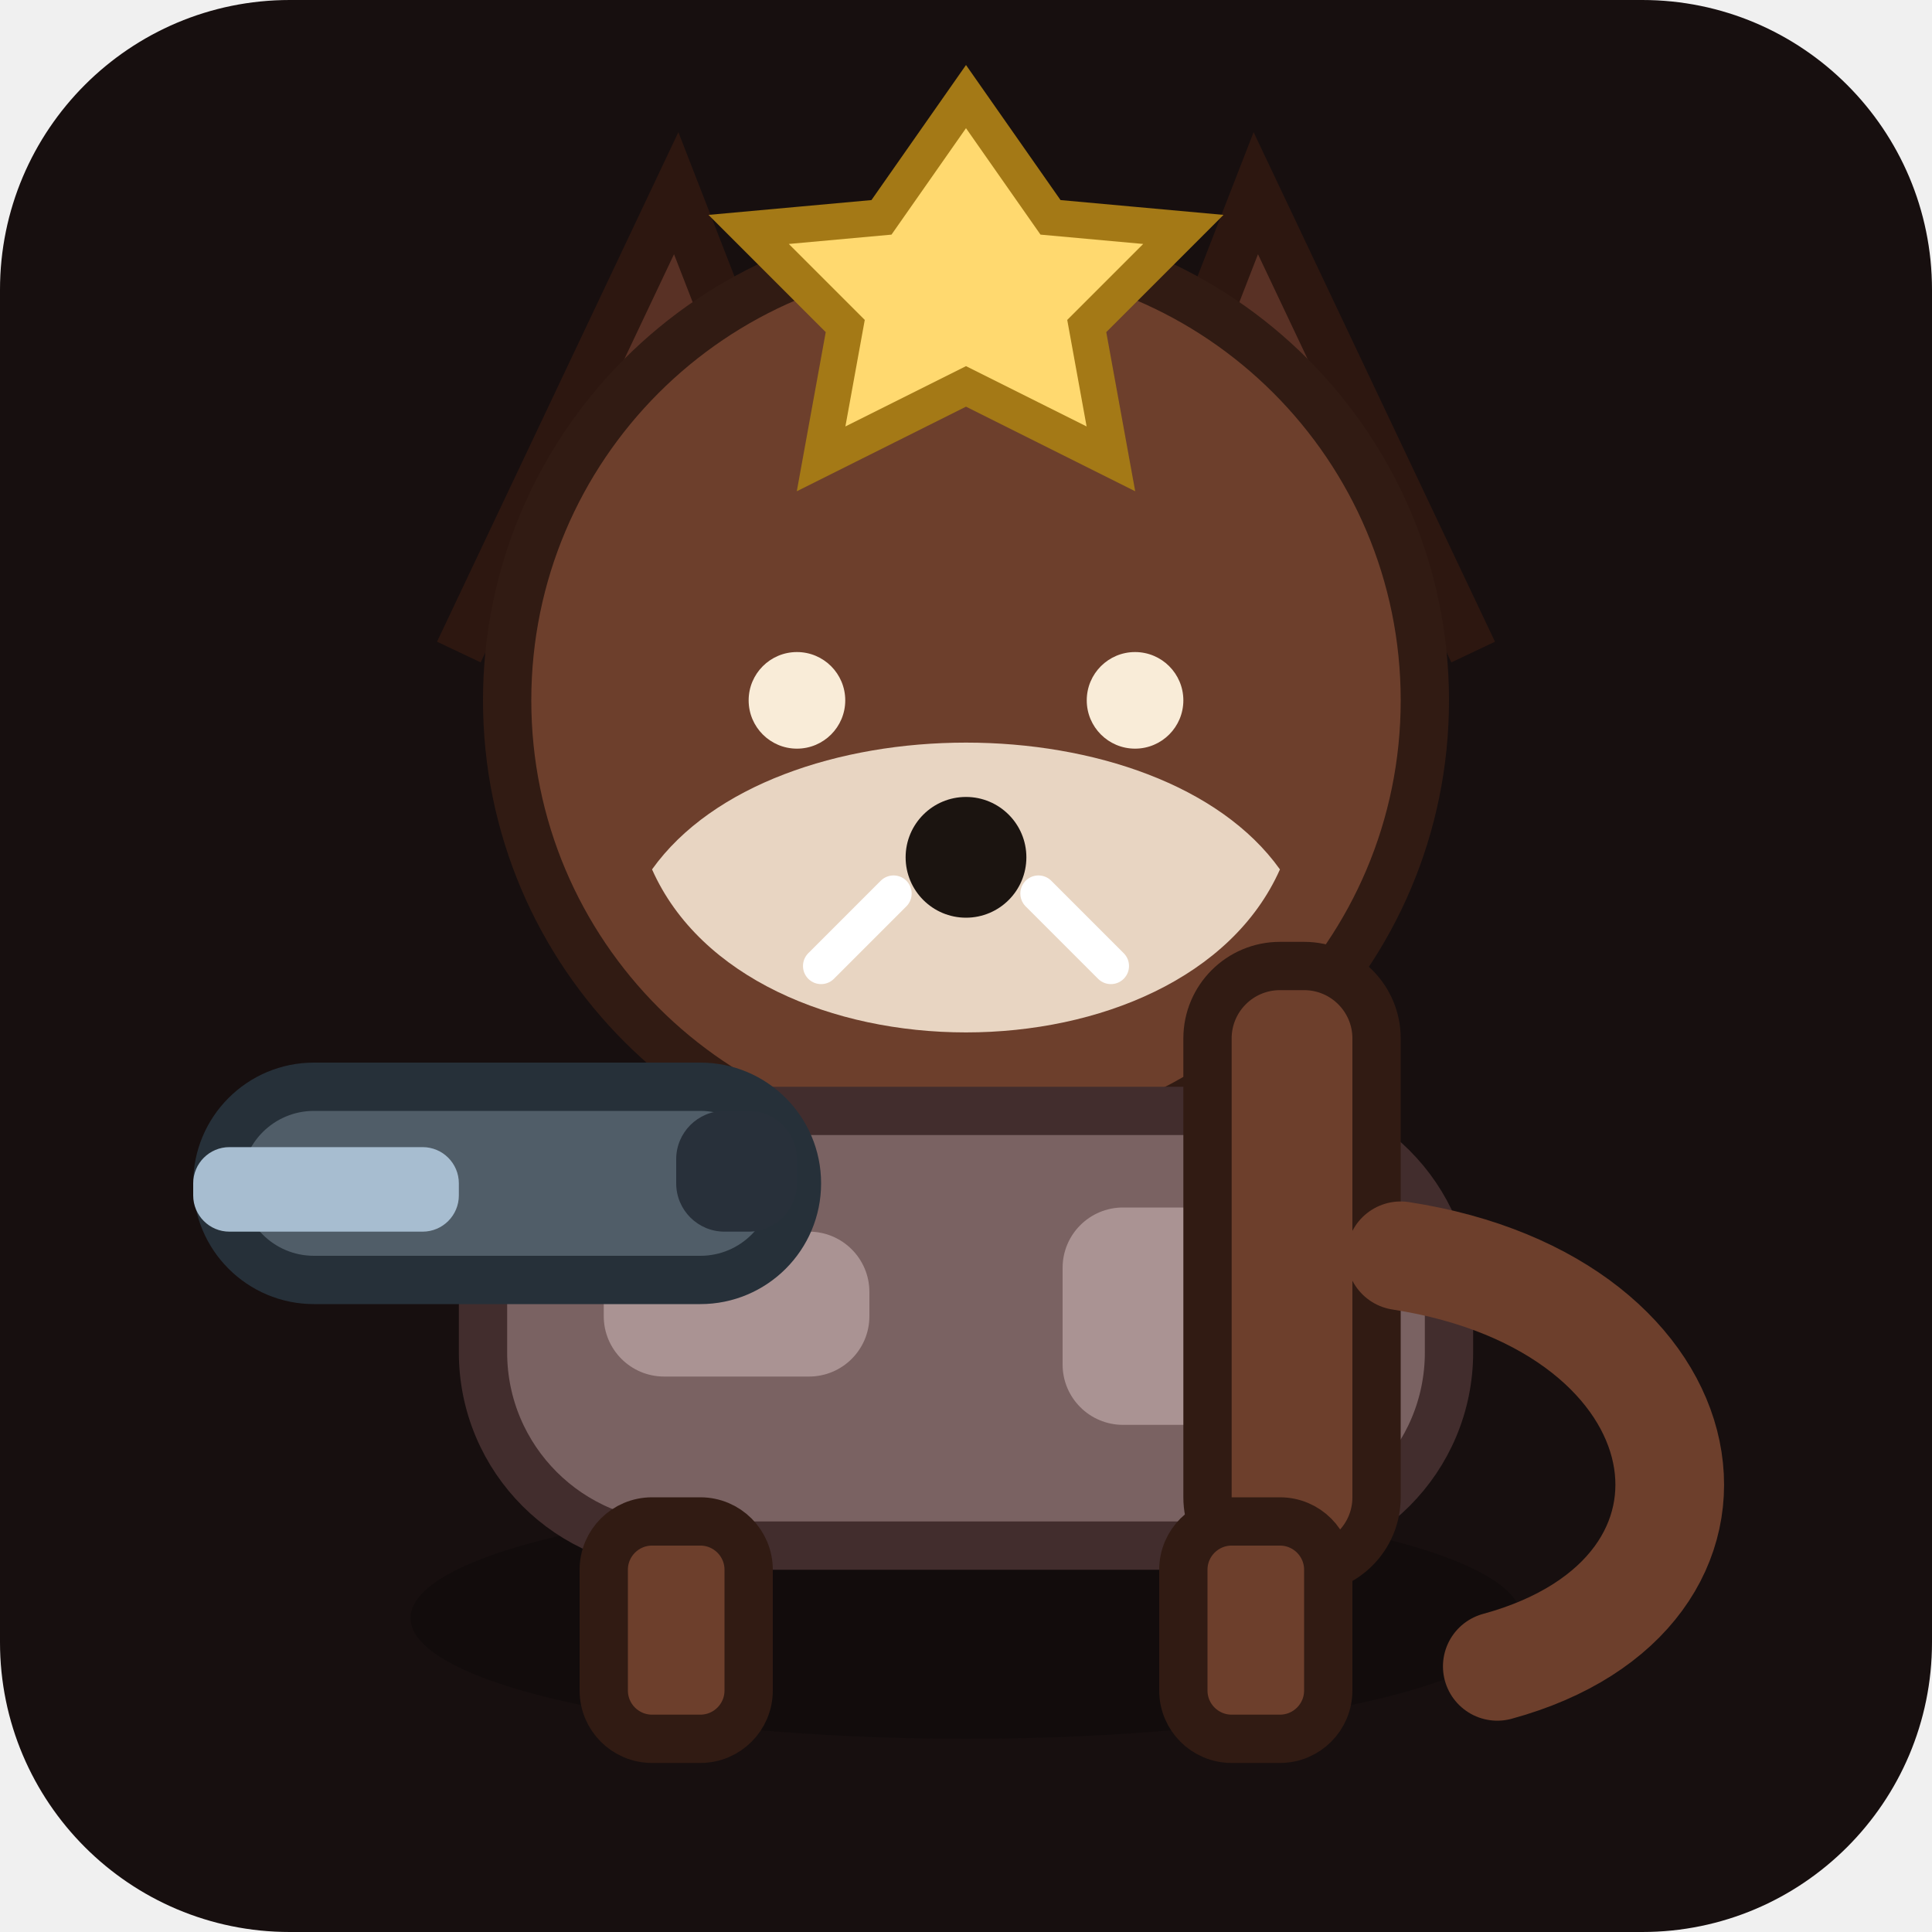
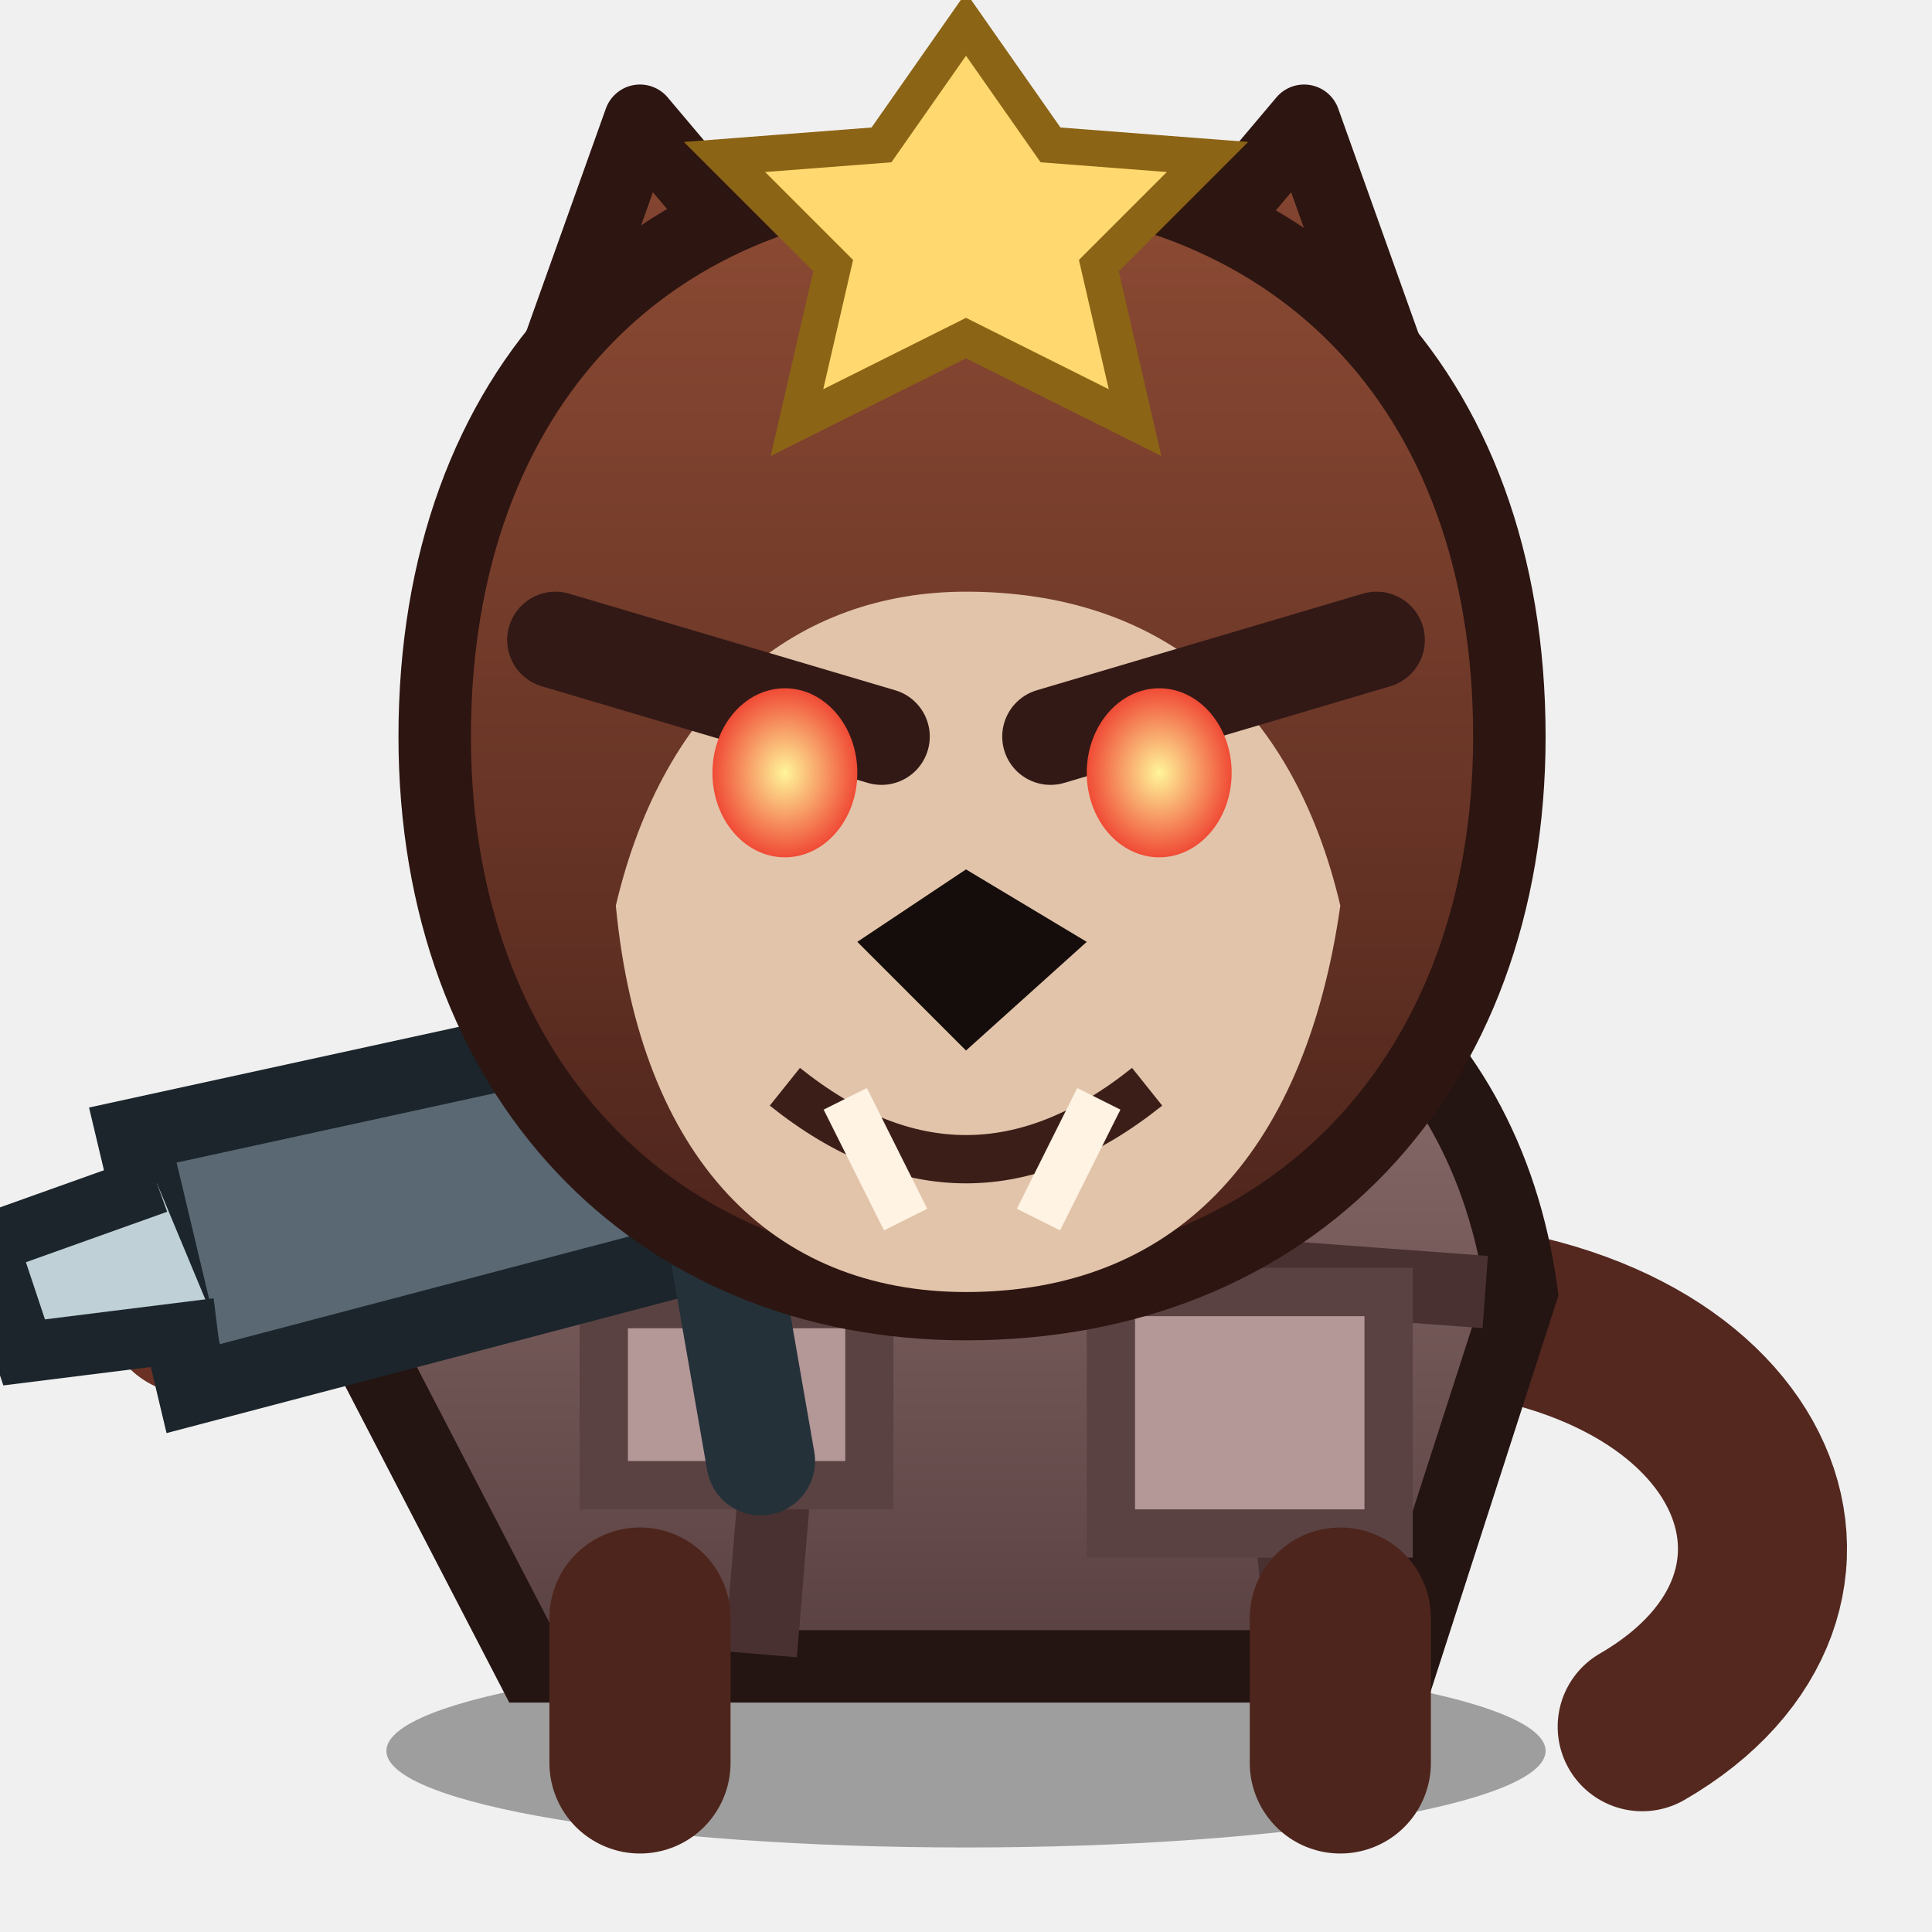
<svg xmlns="http://www.w3.org/2000/svg" viewBox="0 0 160 160">
-   <rect width="160" height="160" rx="24" fill="#170f0f" />
-   <ellipse cx="80" cy="134" rx="46" ry="10" fill="#090707" opacity="0.35" />
-   <path d="M38 54 L56 16 L70 52" fill="#593125" stroke="#2d1710" stroke-width="4" />
-   <path d="M122 54 L104 16 L90 52" fill="#593125" stroke="#2d1710" stroke-width="4" />
-   <circle cx="80" cy="58" r="38" fill="#6d3f2c" stroke="#311b13" stroke-width="4" />
-   <path d="M54 72 C64 58, 96 58, 106 72 C98 90, 62 90, 54 72" fill="#e8d5c2" />
-   <circle cx="66" cy="58" r="4" fill="#f9ecd8" />
-   <circle cx="94" cy="58" r="4" fill="#f9ecd8" />
-   <circle cx="80" cy="71" r="5" fill="#1b1410" />
-   <path d="M68 80 L74 74" stroke="#ffffff" stroke-width="3" stroke-linecap="round" />
-   <path d="M92 80 L86 74" stroke="#ffffff" stroke-width="3" stroke-linecap="round" />
-   <rect x="40" y="92" width="80" height="36" rx="16" fill="#7a6262" stroke="#422d2d" stroke-width="4" />
-   <rect x="50" y="102" width="22" height="12" rx="5" fill="#aa9393" />
-   <rect x="88" y="100" width="22" height="18" rx="5" fill="#aa9393" />
-   <rect x="100" y="80" width="14" height="50" rx="6" fill="#6d3f2c" stroke="#311b13" stroke-width="4" />
-   <rect x="18" y="90" width="48" height="16" rx="8" fill="#505d68" stroke="#263039" stroke-width="4" />
-   <rect x="16" y="95" width="22" height="7" rx="3" fill="#a7bdd0" />
-   <rect x="56" y="92" width="10" height="10" rx="4" fill="#28303a" />
-   <rect x="50" y="126" width="12" height="18" rx="4" fill="#6d3f2c" stroke="#311b13" stroke-width="4" />
-   <rect x="98" y="126" width="12" height="18" rx="4" fill="#6d3f2c" stroke="#311b13" stroke-width="4" />
-   <path d="M116 104 C142 108, 146 132, 124 138" fill="none" stroke="#6d3f2c" stroke-width="9" stroke-linecap="round" />
-   <path d="M80 8 L87 18 L98 19 L90 27 L92 38 L80 32 L68 38 L70 27 L62 19 L73 18 Z" fill="#ffd96f" stroke="#a47916" stroke-width="3" />
+   <defs>
+     <linearGradient id="fur" x2="0" y2="1">
+       <stop stop-color="#8d4b34" />
+       <stop offset="1" stop-color="#4b231b" />
+     </linearGradient>
+     <linearGradient id="armor" x2="0" y2="1">
+       <stop stop-color="#947575" />
+       <stop offset="1" stop-color="#594040" />
+     </linearGradient>
+     <radialGradient id="eye">
+       <stop stop-color="#fff59a" />
+       <stop offset="1" stop-color="#f04b36" />
+     </radialGradient>
+   </defs>
+   <ellipse cx="80" cy="145" rx="48" ry="8" fill="#080506" opacity=".35" />
+   <path d="M116 108c30 1 39 24 20 35" fill="none" stroke="#54281f" stroke-width="14" stroke-linecap="round" />
+   <path d="M35 98c7-18 24-27 46-26 25 0 42 13 45 35l-10 31H44l-14-27z" fill="url(#armor)" stroke="#241412" stroke-width="6" />
+   <path d="m42 101 81 6m-55-30-5 60m39-57 6 57" stroke="#493132" stroke-width="6" />
+   <path d="M50 108h22v15H50zm42-1h23v20H92z" fill="#b49797" stroke="#5b4242" stroke-width="4" />
+   <path d="M53 134v12m58-12v12" stroke="#4d251c" stroke-width="15" stroke-linecap="round" />
+   <path d="M37 102 16 108" stroke="#6a3124" stroke-width="15" stroke-linecap="round" />
+   <path d="m11 94 55-12 7 18-57 15z" fill="#596873" stroke="#1b252b" stroke-width="6" />
+   <path d="m13 98-14 5 3 9 16-2" fill="#bfd1d7" stroke="#1b252b" stroke-width="5" />
+   <path d="m59 98 4 23" stroke="#243139" stroke-width="9" stroke-linecap="round" />
+   <path d="m38 52 15-42 27 32m43 10-15-42-27 32" fill="url(#fur)" stroke="#2d1511" stroke-width="6" stroke-linejoin="round" />
+   <path d="m53 20 17 24-21 5m59-29L91 44l21 5" fill="#2d1511" />
+   <path d="M36 61c0-29 18-47 44-47 27 0 45 18 45 47 0 28-18 47-45 47-26 0-44-19-44-47z" fill="url(#fur)" stroke="#2d1511" stroke-width="6" />
+   <path d="M51 75c4-17 15-26 29-26 16 0 27 9 31 26-3 21-14 32-31 32-16 0-27-11-29-32z" fill="#e2c4aa" />
+   <path d="m46 53 27 8m41-8-27 8" stroke="#321916" stroke-width="8" stroke-linecap="round" />
+   <ellipse cx="65" cy="64" rx="6" ry="7" fill="url(#eye)" />
+   <ellipse cx="96" cy="64" rx="6" ry="7" fill="url(#eye)" />
+   <path d="m71 78 9-6 10 6-10 9z" fill="#140d0b" />
+   <path d="M65 90c10 8 20 8 30 0" fill="none" stroke="#3b1e18" stroke-width="4" />
+   <path d="m70 91 5 10m16-10-5 10" stroke="#fff3e3" stroke-width="4" />
+   <path d="m80 2 7 10 13 1-9 9 3 13-14-7-14 7 3-13-9-9 13-1z" fill="#ffd970" stroke="#8c6415" stroke-width="3" />
</svg>
